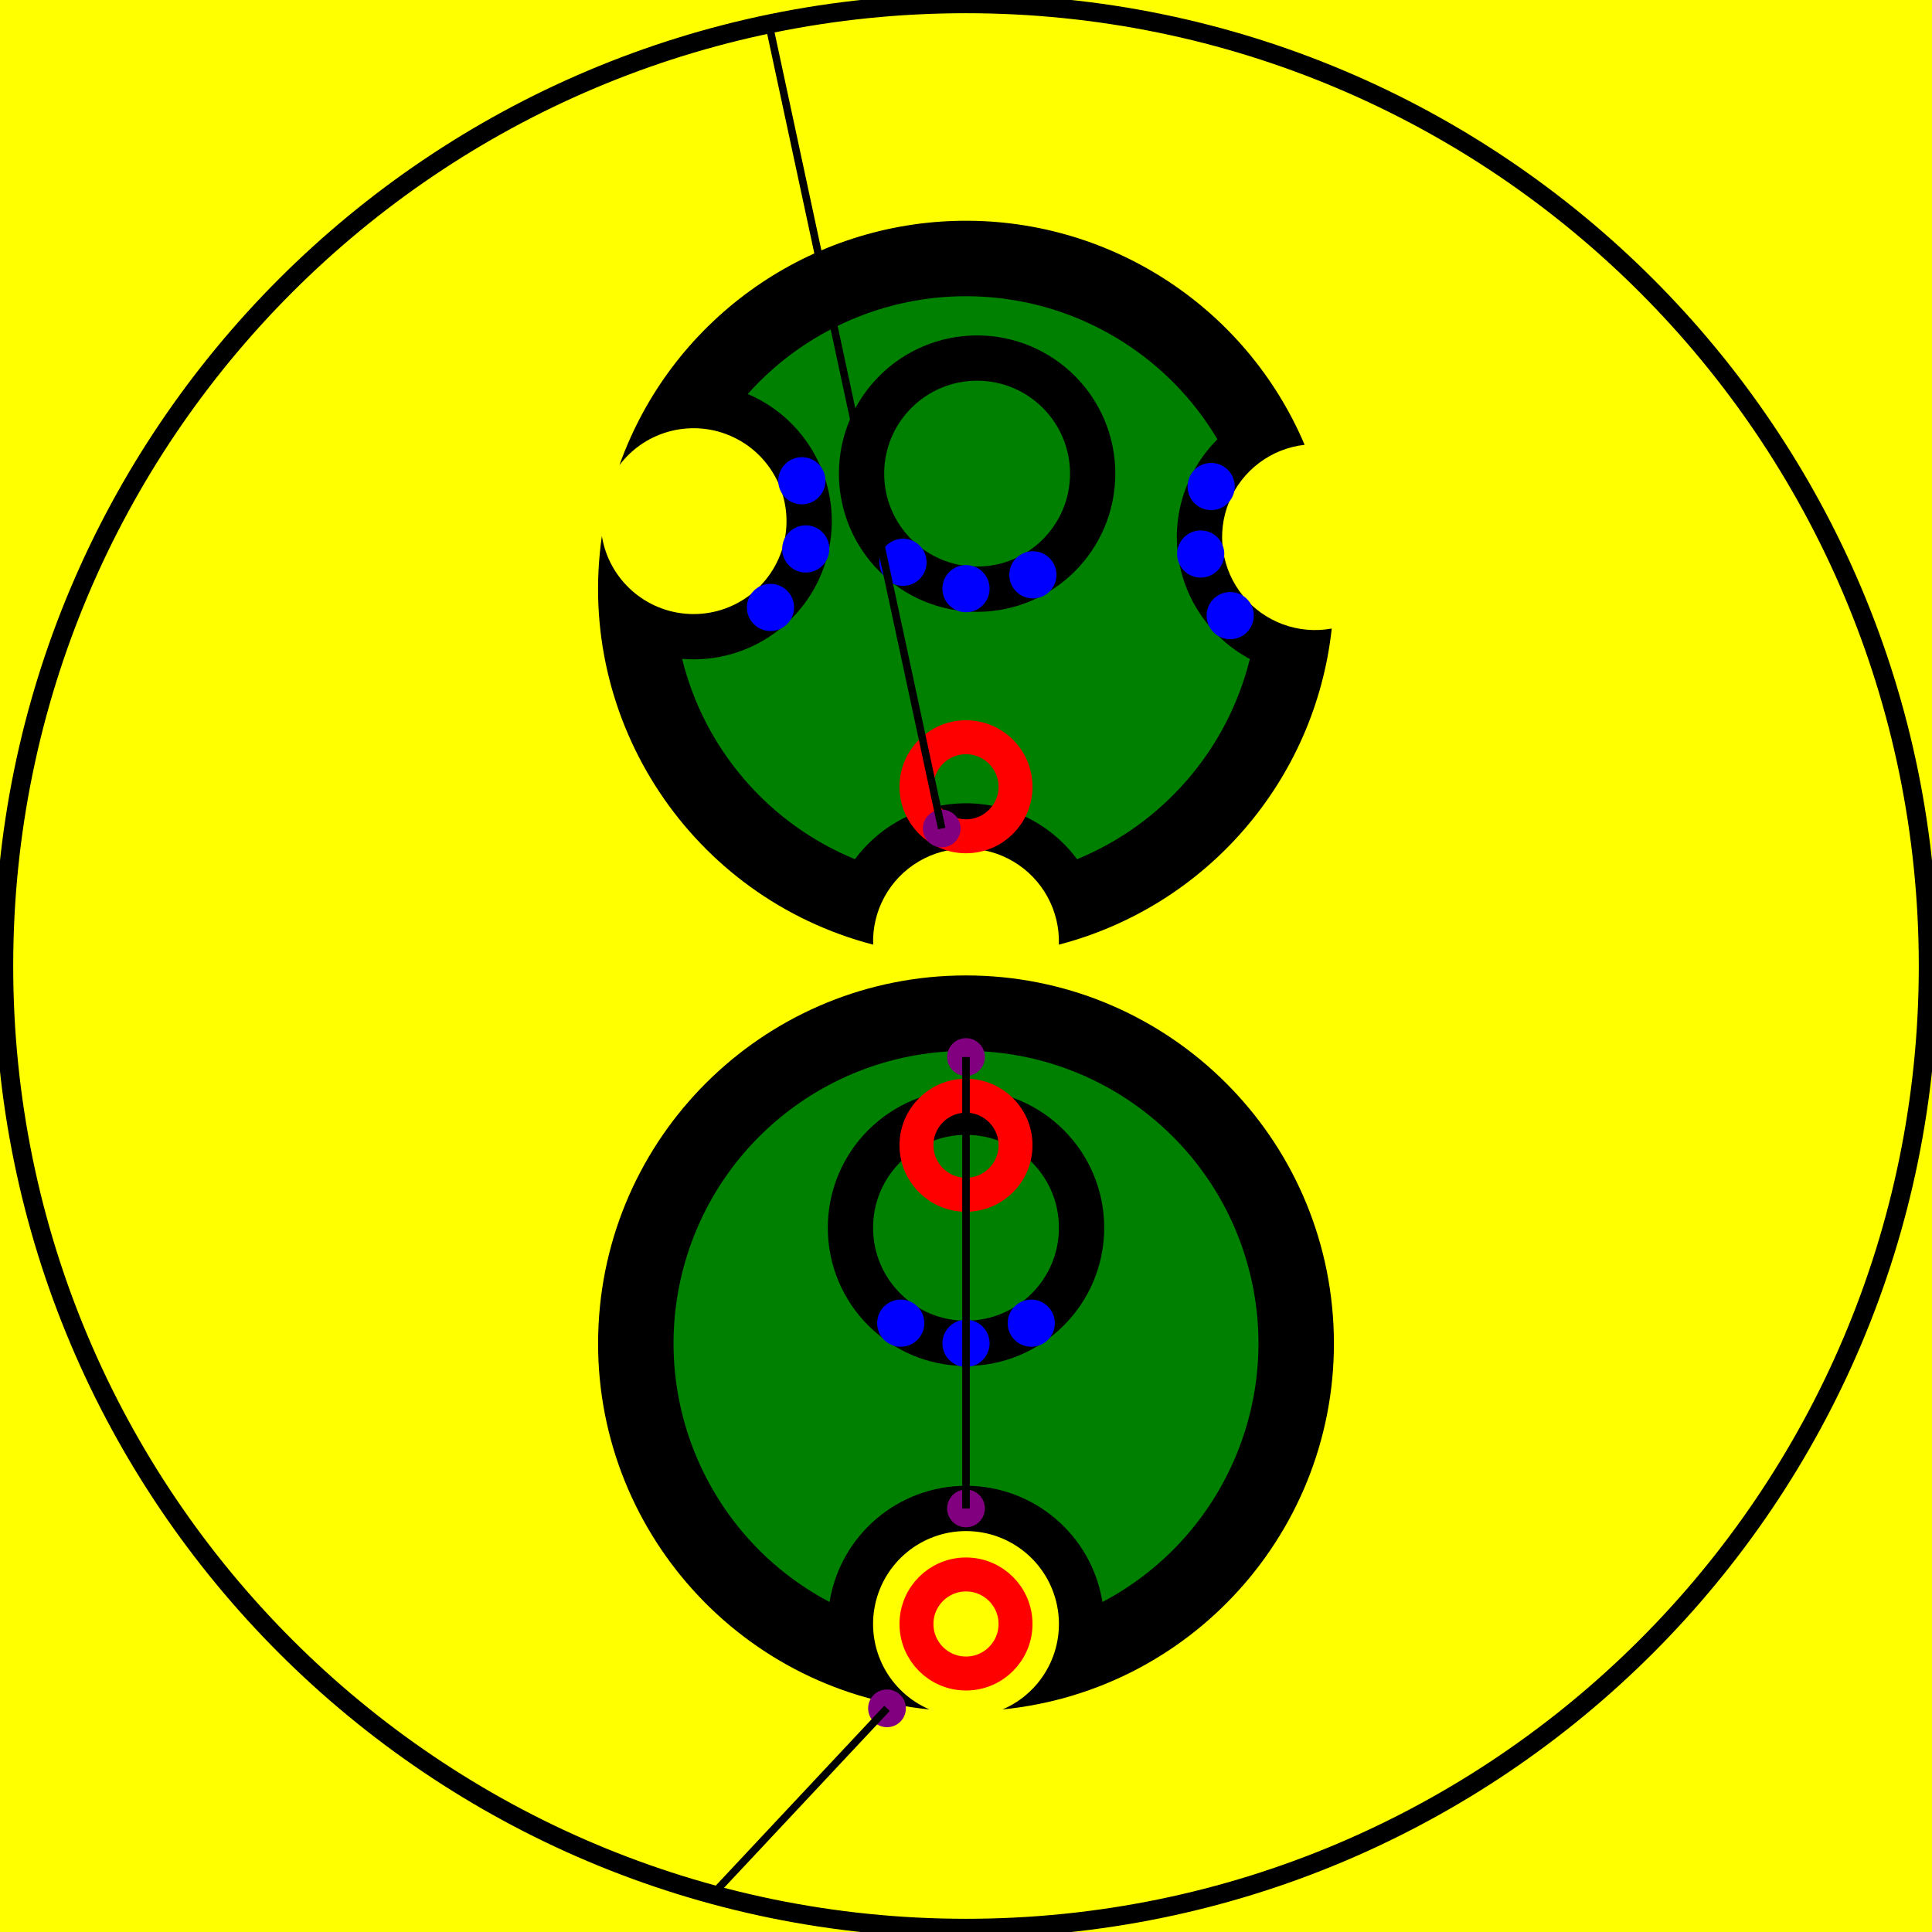
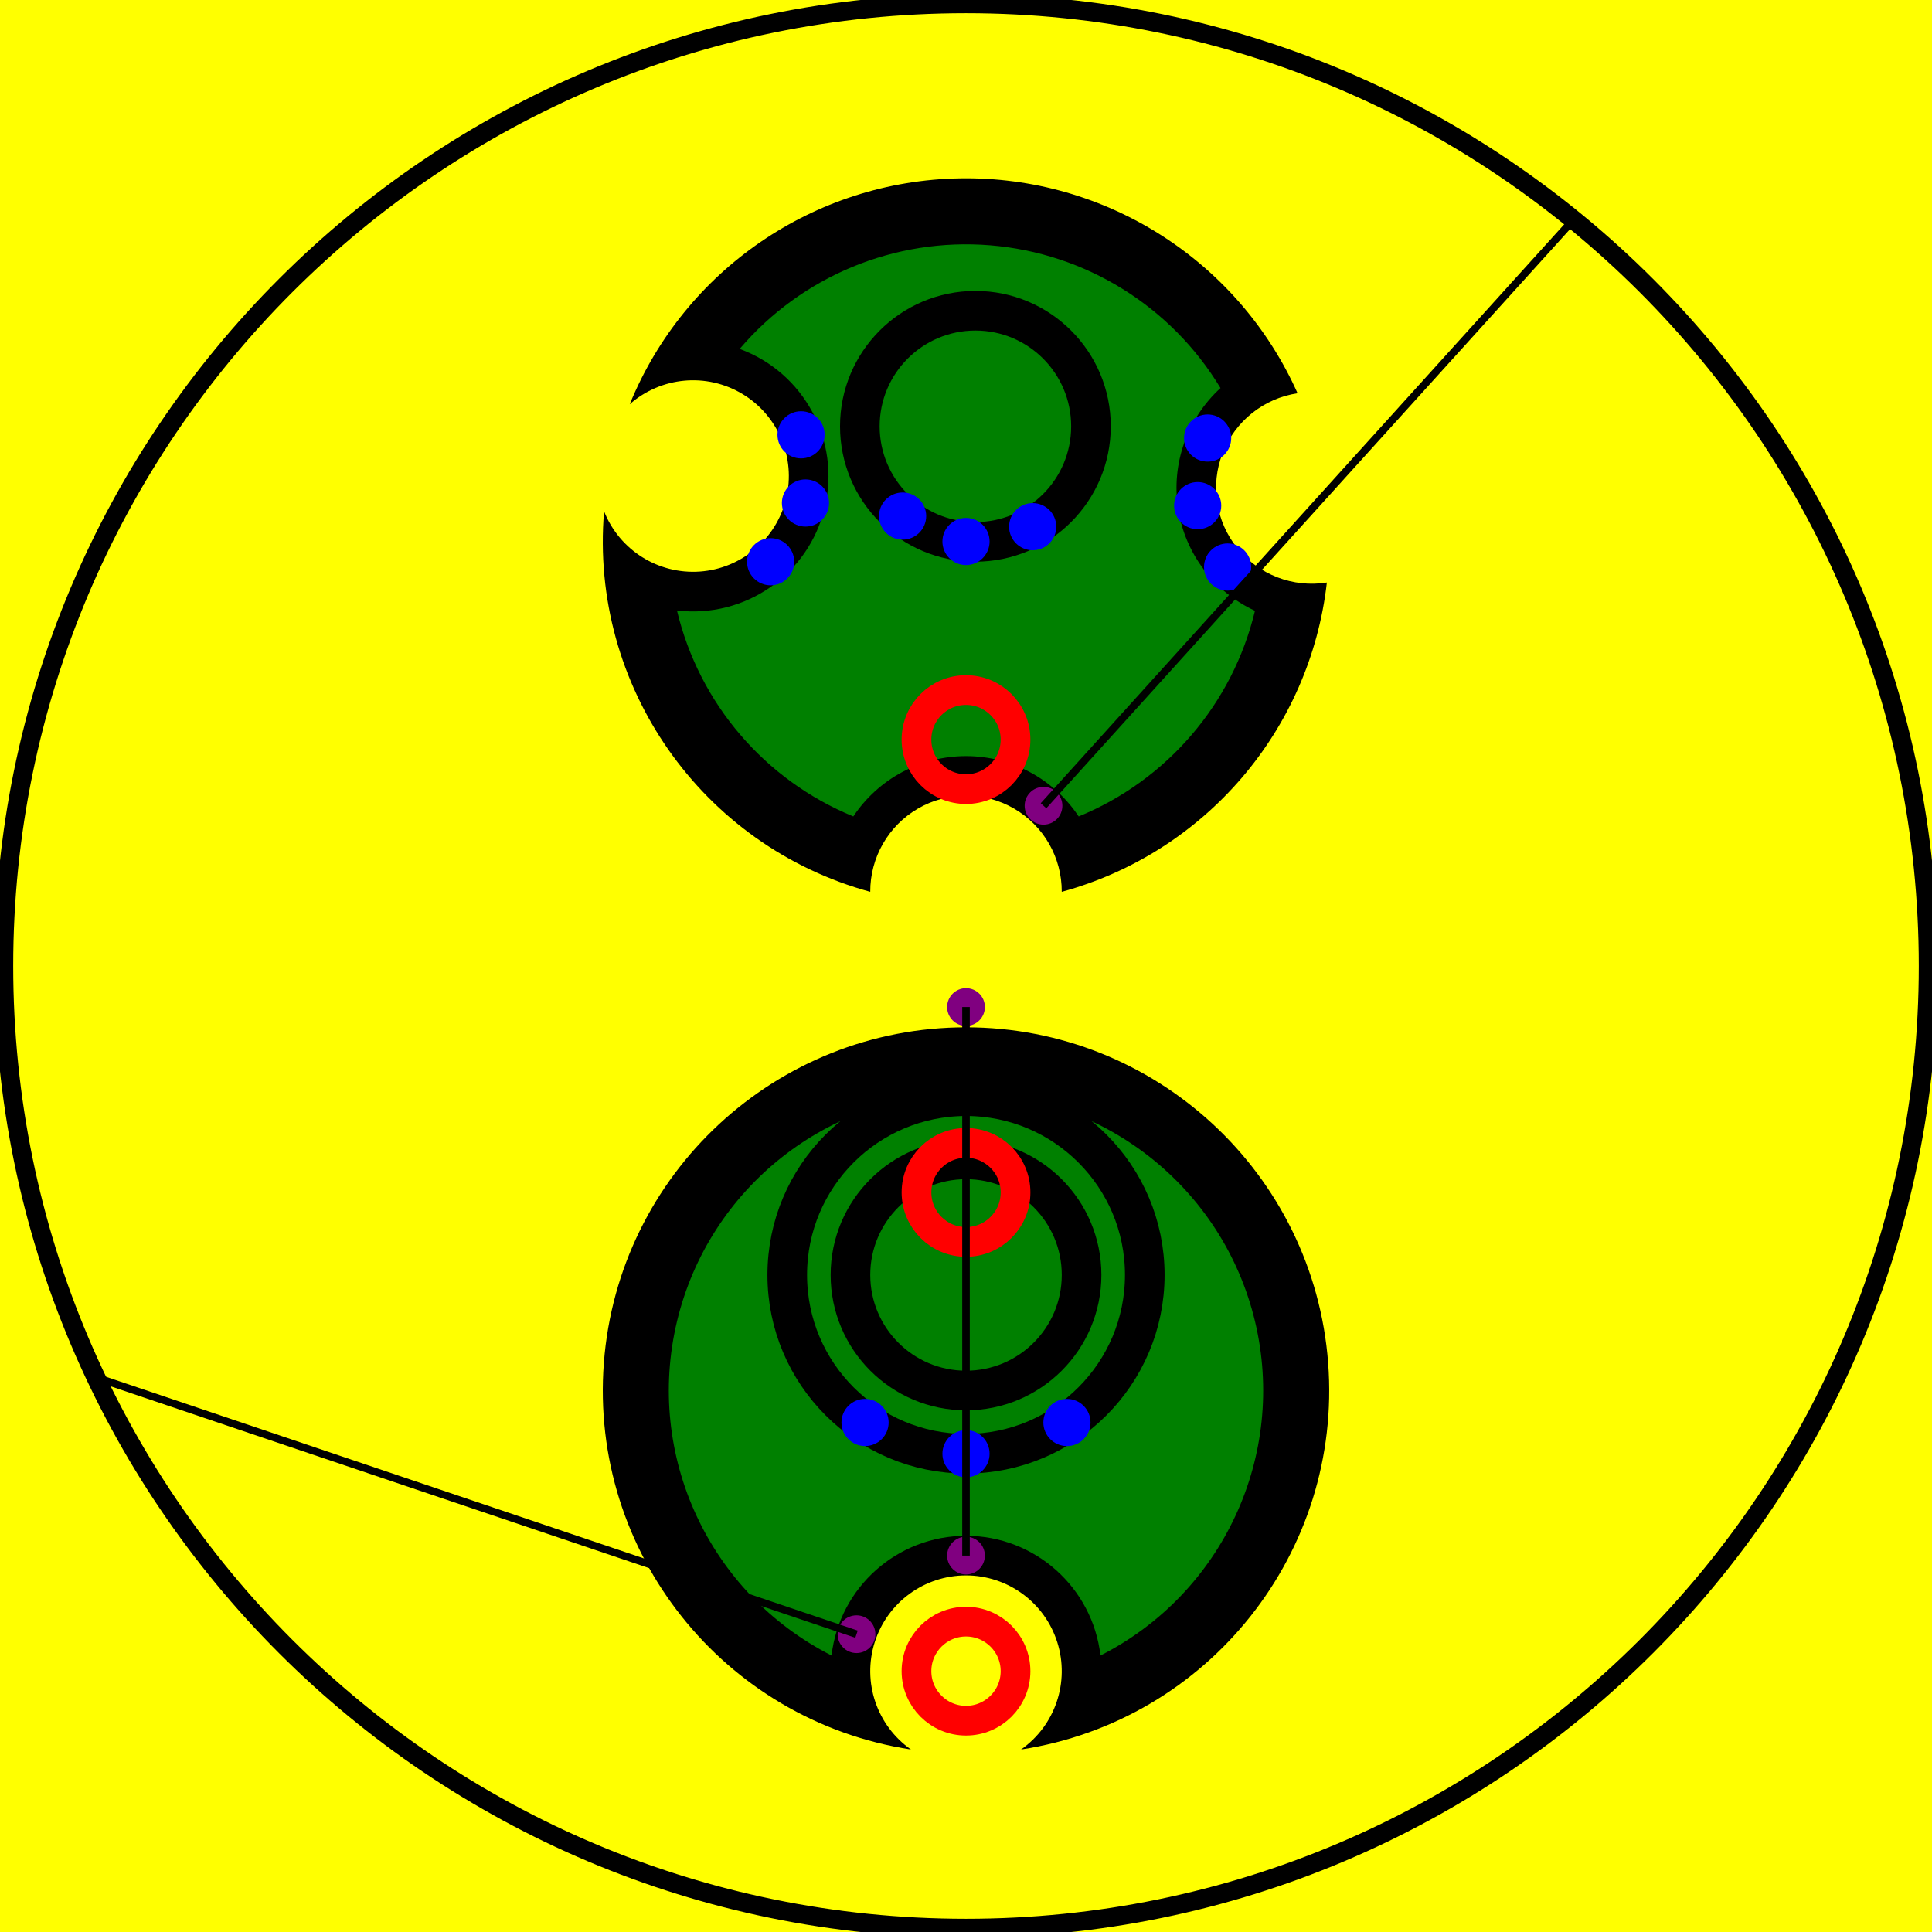
<svg xmlns="http://www.w3.org/2000/svg" viewBox="0 0 2048 2048">
  <rect fill="yellow" height="2048" stroke="none" width="2048" x="0" y="0" />
-   <path d="M985.288,1812.074 A390,390,0,0,0,985.288,1812.074 A98.5,98.5,0,1,1,1062.712,1812.074 A390,390,0,1,0,985.288,1812.074 z" fill="black" stroke="none" stroke-width="0" />
-   <path d="M879.366,1698.192 A310,310,0,0,0,879.366,1698.192 A146.5,146.5,0,0,1,1168.634,1698.192 A310,310,0,1,0,879.366,1698.192 z" fill="green" stroke="none" stroke-width="0" />
-   <circle cx="1024" cy="1721.5" fill="none" r="52.5" stroke="red" stroke-width="36px" />
-   <circle cx="1024" cy="1599" fill="purple" r="20" stroke="none" />
-   <circle cx="940.253" cy="1810.902" fill="purple" r="20" stroke="none" />
-   <circle cx="1024.004" cy="1301.5" fill="none" r="122.5" stroke="black" stroke-width="48px" />
-   <circle cx="1024.007" cy="1214" fill="none" r="52.5" stroke="red" stroke-width="36px" />
-   <circle cx="954.832" cy="1402.601" fill="blue" r="25" stroke="none" />
-   <circle cx="1024" cy="1424" fill="blue" r="25" stroke="none" />
-   <circle cx="1093.169" cy="1402.606" fill="blue" r="25" stroke="none" />
-   <path d="M925.558,1001.371 A390,390,0,0,0,925.558,1001.371 A98.5,98.5,0,1,1,1122.442,1001.371 A390,390,0,0,0,1411.701,666.284 A98.5,98.5,0,1,1,1382.952,471.51 A390,390,0,0,0,656.634,493.072 A98.5,98.5,0,1,1,638.009,568.222 A390,390,0,0,0,925.558,1001.371 z" fill="black" stroke="none" stroke-width="0" />
-   <path d="M906.291,910.783 A310,310,0,0,0,906.291,910.783 A146.5,146.5,0,0,1,1141.709,910.783 A310,310,0,0,0,1324.897,698.572 A146.5,146.5,0,0,1,1290.522,465.677 A310,310,0,0,0,792.652,417.655 A146.5,146.5,0,0,1,723.067,698.428 A310,310,0,0,0,906.291,910.783 z" fill="green" stroke="none" stroke-width="0" />
-   <circle cx="1024" cy="834" fill="none" r="52.5" stroke="red" stroke-width="36px" />
-   <circle cx="998.272" cy="878.232" fill="purple" r="20" stroke="none" />
-   <circle cx="1024" cy="1120.5" fill="purple" r="20" stroke="none" />
-   <circle cx="1283.872" cy="515.725" fill="blue" r="25" stroke="none" />
-   <circle cx="1272.804" cy="587.277" fill="blue" r="25" stroke="none" />
-   <circle cx="1304.071" cy="652.58" fill="blue" r="25" stroke="none" />
-   <circle cx="816.732" cy="643.893" fill="blue" r="25" stroke="none" />
-   <circle cx="854.139" cy="581.903" fill="blue" r="25" stroke="none" />
-   <circle cx="850.01" cy="509.618" fill="blue" r="25" stroke="none" />
-   <circle cx="1035.773" cy="502.067" fill="none" r="122.5" stroke="black" stroke-width="48px" />
-   <circle cx="957.208" cy="596.055" fill="blue" r="25" stroke="none" />
-   <circle cx="1024" cy="624" fill="blue" r="25" stroke="none" />
-   <circle cx="1094.905" cy="609.35" fill="blue" r="25" stroke="none" />
+   <path d="M965.652,1854.553 A385,385,0,0,0,965.652,1854.553 A101.5,101.5,0,1,1,1082.348,1854.553 A385,385,0,1,0,965.652,1854.553 z" fill="black" stroke="none" stroke-width="0" />
+   <path d="M881.463,1754.906 A315,315,0,0,0,881.463,1754.906 A143.5,143.5,0,0,1,1166.537,1754.906 A315,315,0,1,0,881.463,1754.906 z" fill="green" stroke="none" stroke-width="0" />
+   <circle cx="1024" cy="1771.5" fill="none" r="52.5" stroke="red" stroke-width="31.5px" />
+   <circle cx="1024" cy="1649" fill="purple" r="20" stroke="none" />
+   <circle cx="907.938" cy="1732.309" fill="purple" r="20" stroke="none" />
+   <circle cx="1024.012" cy="1351.5" fill="none" r="189.5" stroke="black" stroke-width="42px" />
+   <circle cx="1024.012" cy="1351.5" fill="none" r="122.5" stroke="black" stroke-width="42px" />
+   <circle cx="1024.02" cy="1264" fill="none" r="52.5" stroke="red" stroke-width="31.5px" />
+   <circle cx="916.997" cy="1507.891" fill="blue" r="25" stroke="none" />
+   <circle cx="1023.994" cy="1541" fill="blue" r="25" stroke="none" />
+   <circle cx="1130.997" cy="1507.911" fill="blue" r="25" stroke="none" />
+   <path d="M922.501,945.38 A385,385,0,0,0,922.501,945.38 A101.5,101.5,0,1,1,1125.499,945.38 A385,385,0,0,0,1406.535,617.496 A101.5,101.5,0,1,1,1375.483,416.887 A385,385,0,0,0,667.545,428.517 A101.5,101.5,0,1,1,640.332,541.996 A385,385,0,0,0,922.501,945.38 z" fill="black" stroke="none" stroke-width="0" />
+   <path d="M904.552,865.474 A315,315,0,0,0,904.552,865.474 A143.5,143.5,0,0,1,1143.448,865.474 A315,315,0,0,0,1330.315,647.457 A143.5,143.5,0,0,1,1293.772,411.372 A315,315,0,0,0,784.078,369.886 A143.5,143.5,0,0,1,717.6,647.101 A315,315,0,0,0,904.552,865.474 z" fill="green" stroke="none" stroke-width="0" />
+   <circle cx="1024" cy="784" fill="none" r="52.5" stroke="red" stroke-width="31.5px" />
+   <circle cx="1024" cy="1067.5" fill="purple" r="20" stroke="none" />
+   <circle cx="1106.163" cy="854.14" fill="purple" r="20" stroke="none" />
+   <circle cx="1280.14" cy="464.36" fill="blue" r="25" stroke="none" />
+   <circle cx="1269.576" cy="535.988" fill="blue" r="25" stroke="none" />
+   <circle cx="1301.301" cy="601.07" fill="blue" r="25" stroke="none" />
+   <circle cx="816.888" cy="595.463" fill="blue" r="25" stroke="none" />
+   <circle cx="853.825" cy="533.191" fill="blue" r="25" stroke="none" />
+   <circle cx="849.148" cy="460.939" fill="blue" r="25" stroke="none" />
+   <circle cx="1033.967" cy="451.906" fill="none" r="122.5" stroke="black" stroke-width="42px" />
+   <circle cx="956.802" cy="547.047" fill="blue" r="25" stroke="none" />
+   <circle cx="1024" cy="574" fill="blue" r="25" stroke="none" />
+   <circle cx="1094.68" cy="558.302" fill="blue" r="25" stroke="none" />
  <circle cx="1024" cy="1024" fill="none" r="1020" stroke="black" stroke-width="20" />
-   <line stroke="black" stroke-width="8" x1="1024" x2="1024" y1="1120.5" y2="1599" />
-   <line stroke="black" stroke-width="8" x1="998.272" x2="815.114" y1="878.232" y2="25.618" />
-   <line stroke="black" stroke-width="8" x1="940.253" x2="755.578" y1="1810.902" y2="2008.048" />
+   <line stroke="black" stroke-width="8" x1="1024" x2="1024" y1="1649" y2="1067.5" />
+   <line stroke="black" stroke-width="8" x1="907.938" x2="101.953" y1="1732.309" y2="1460.152" />
+   <line stroke="black" stroke-width="8" x1="1106.163" x2="1667.904" y1="854.14" y2="232.933" />
</svg>
